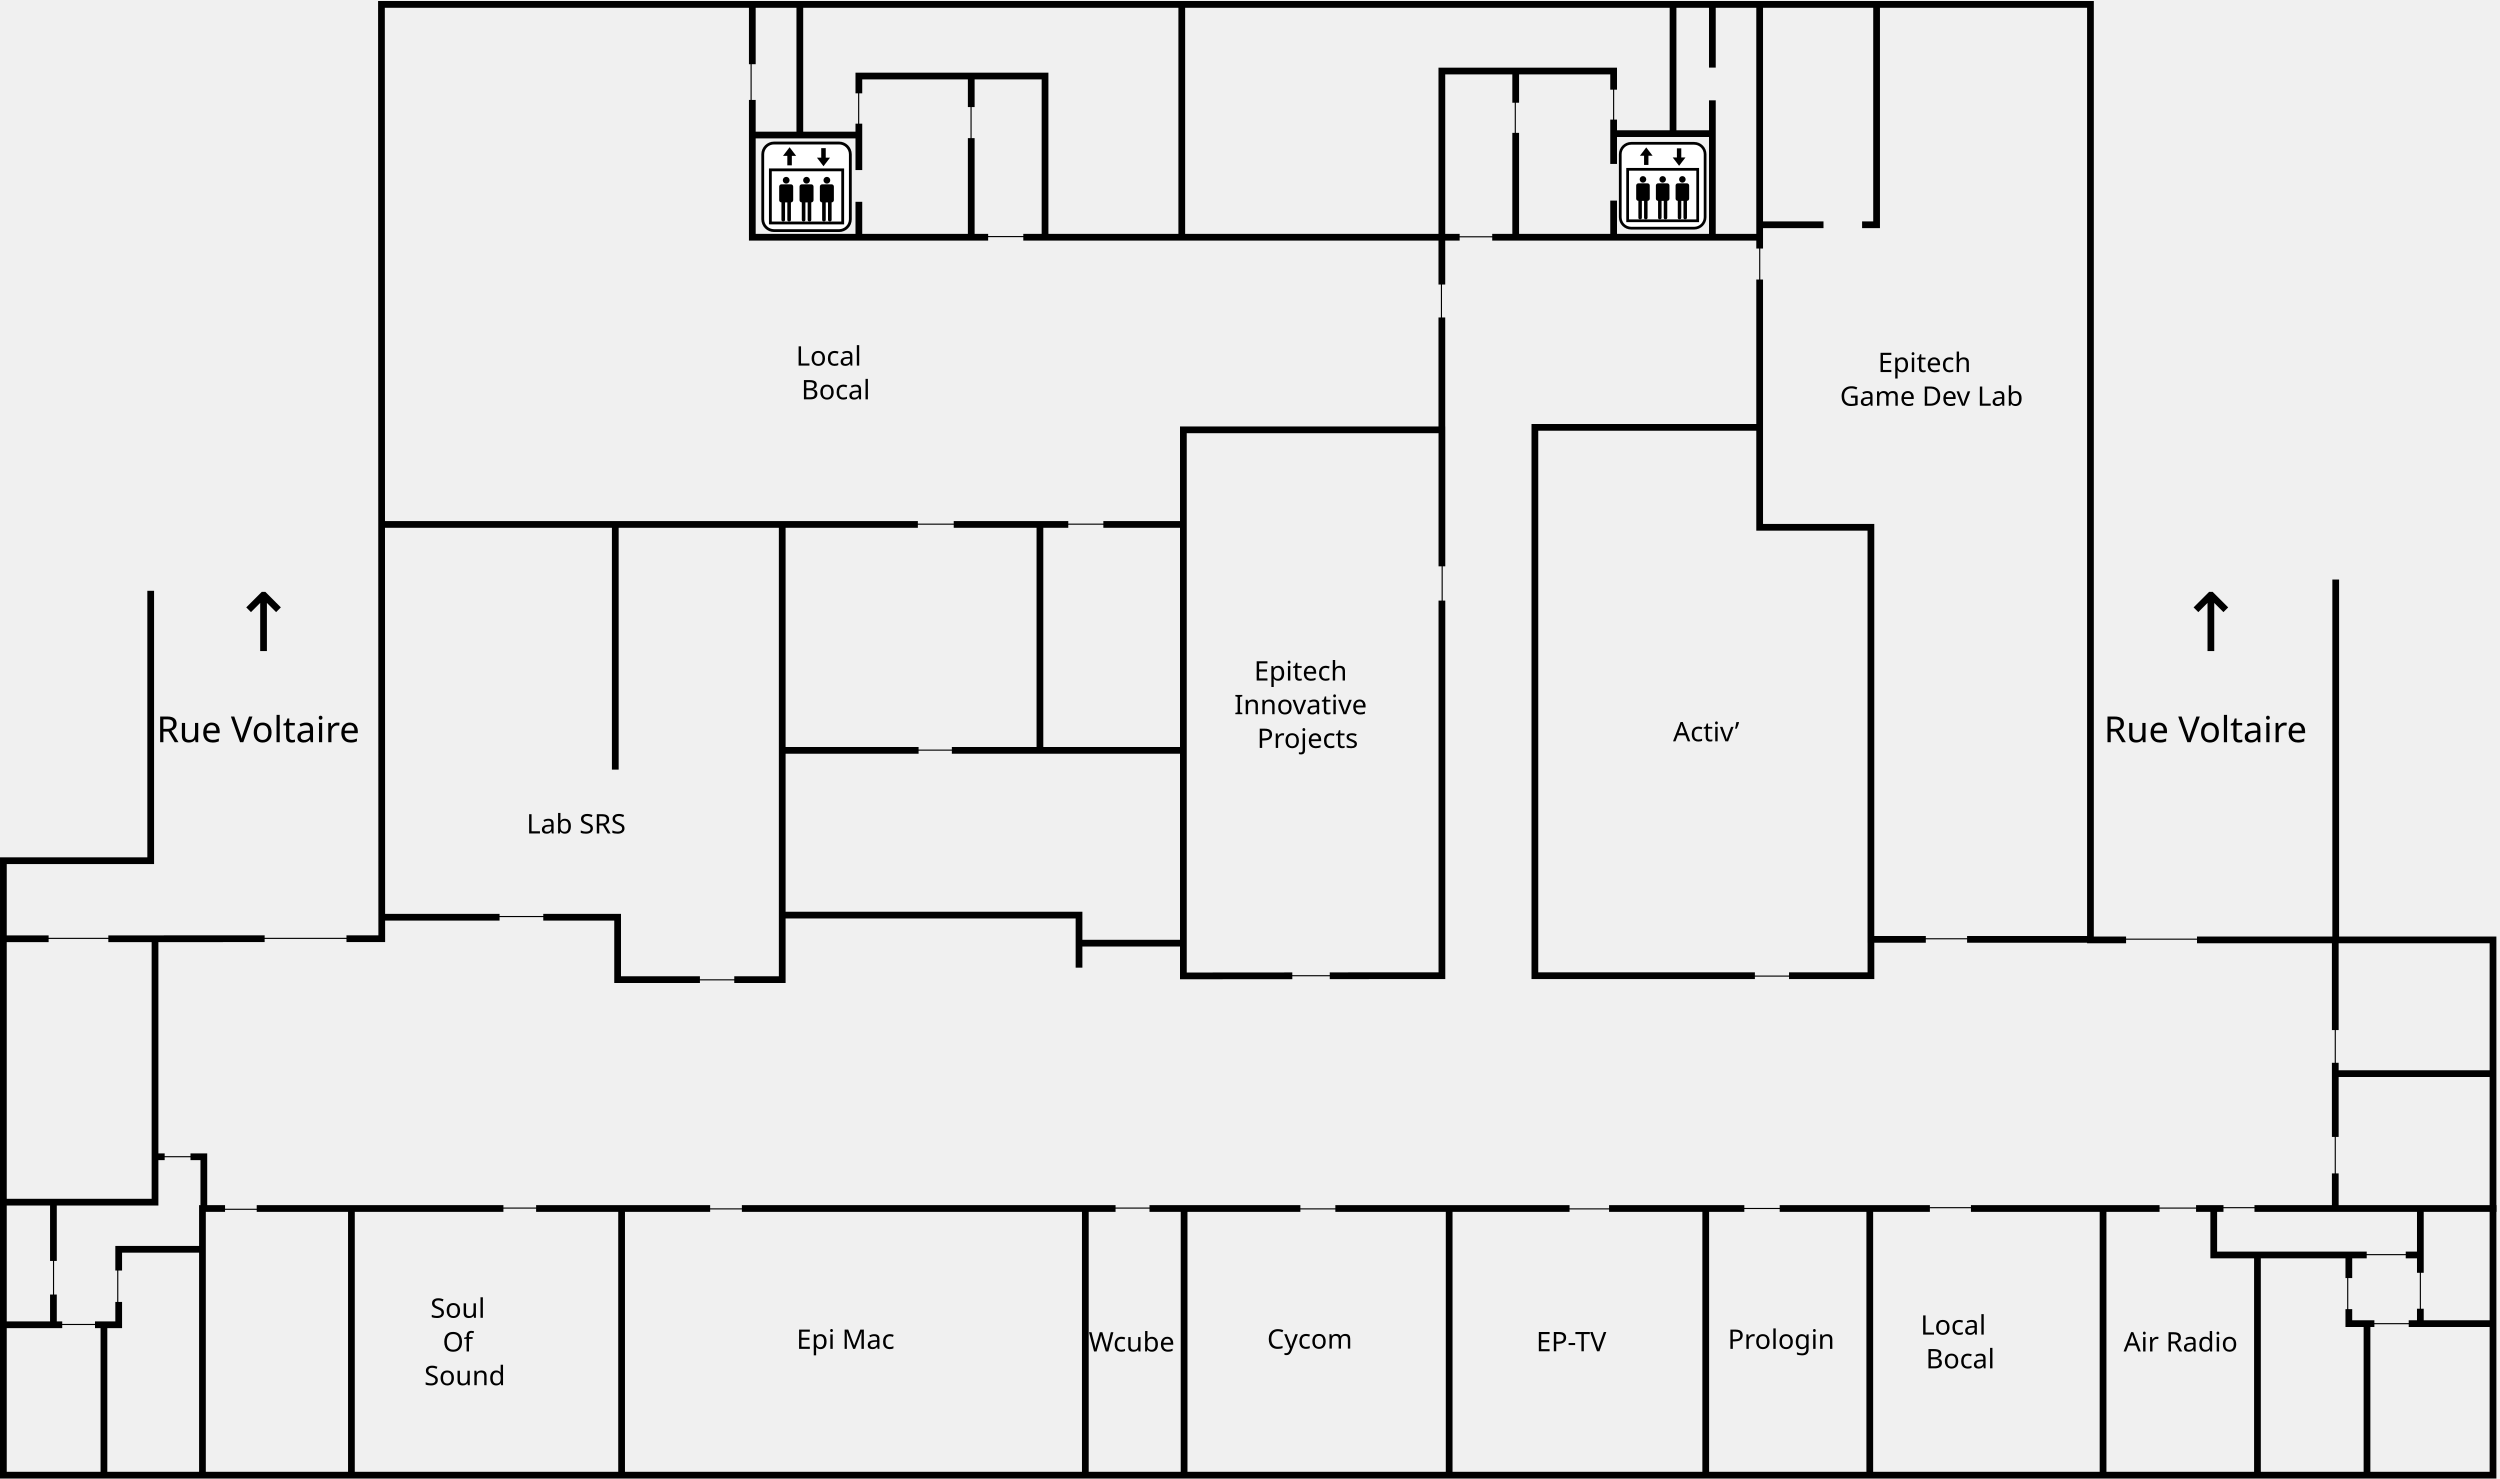
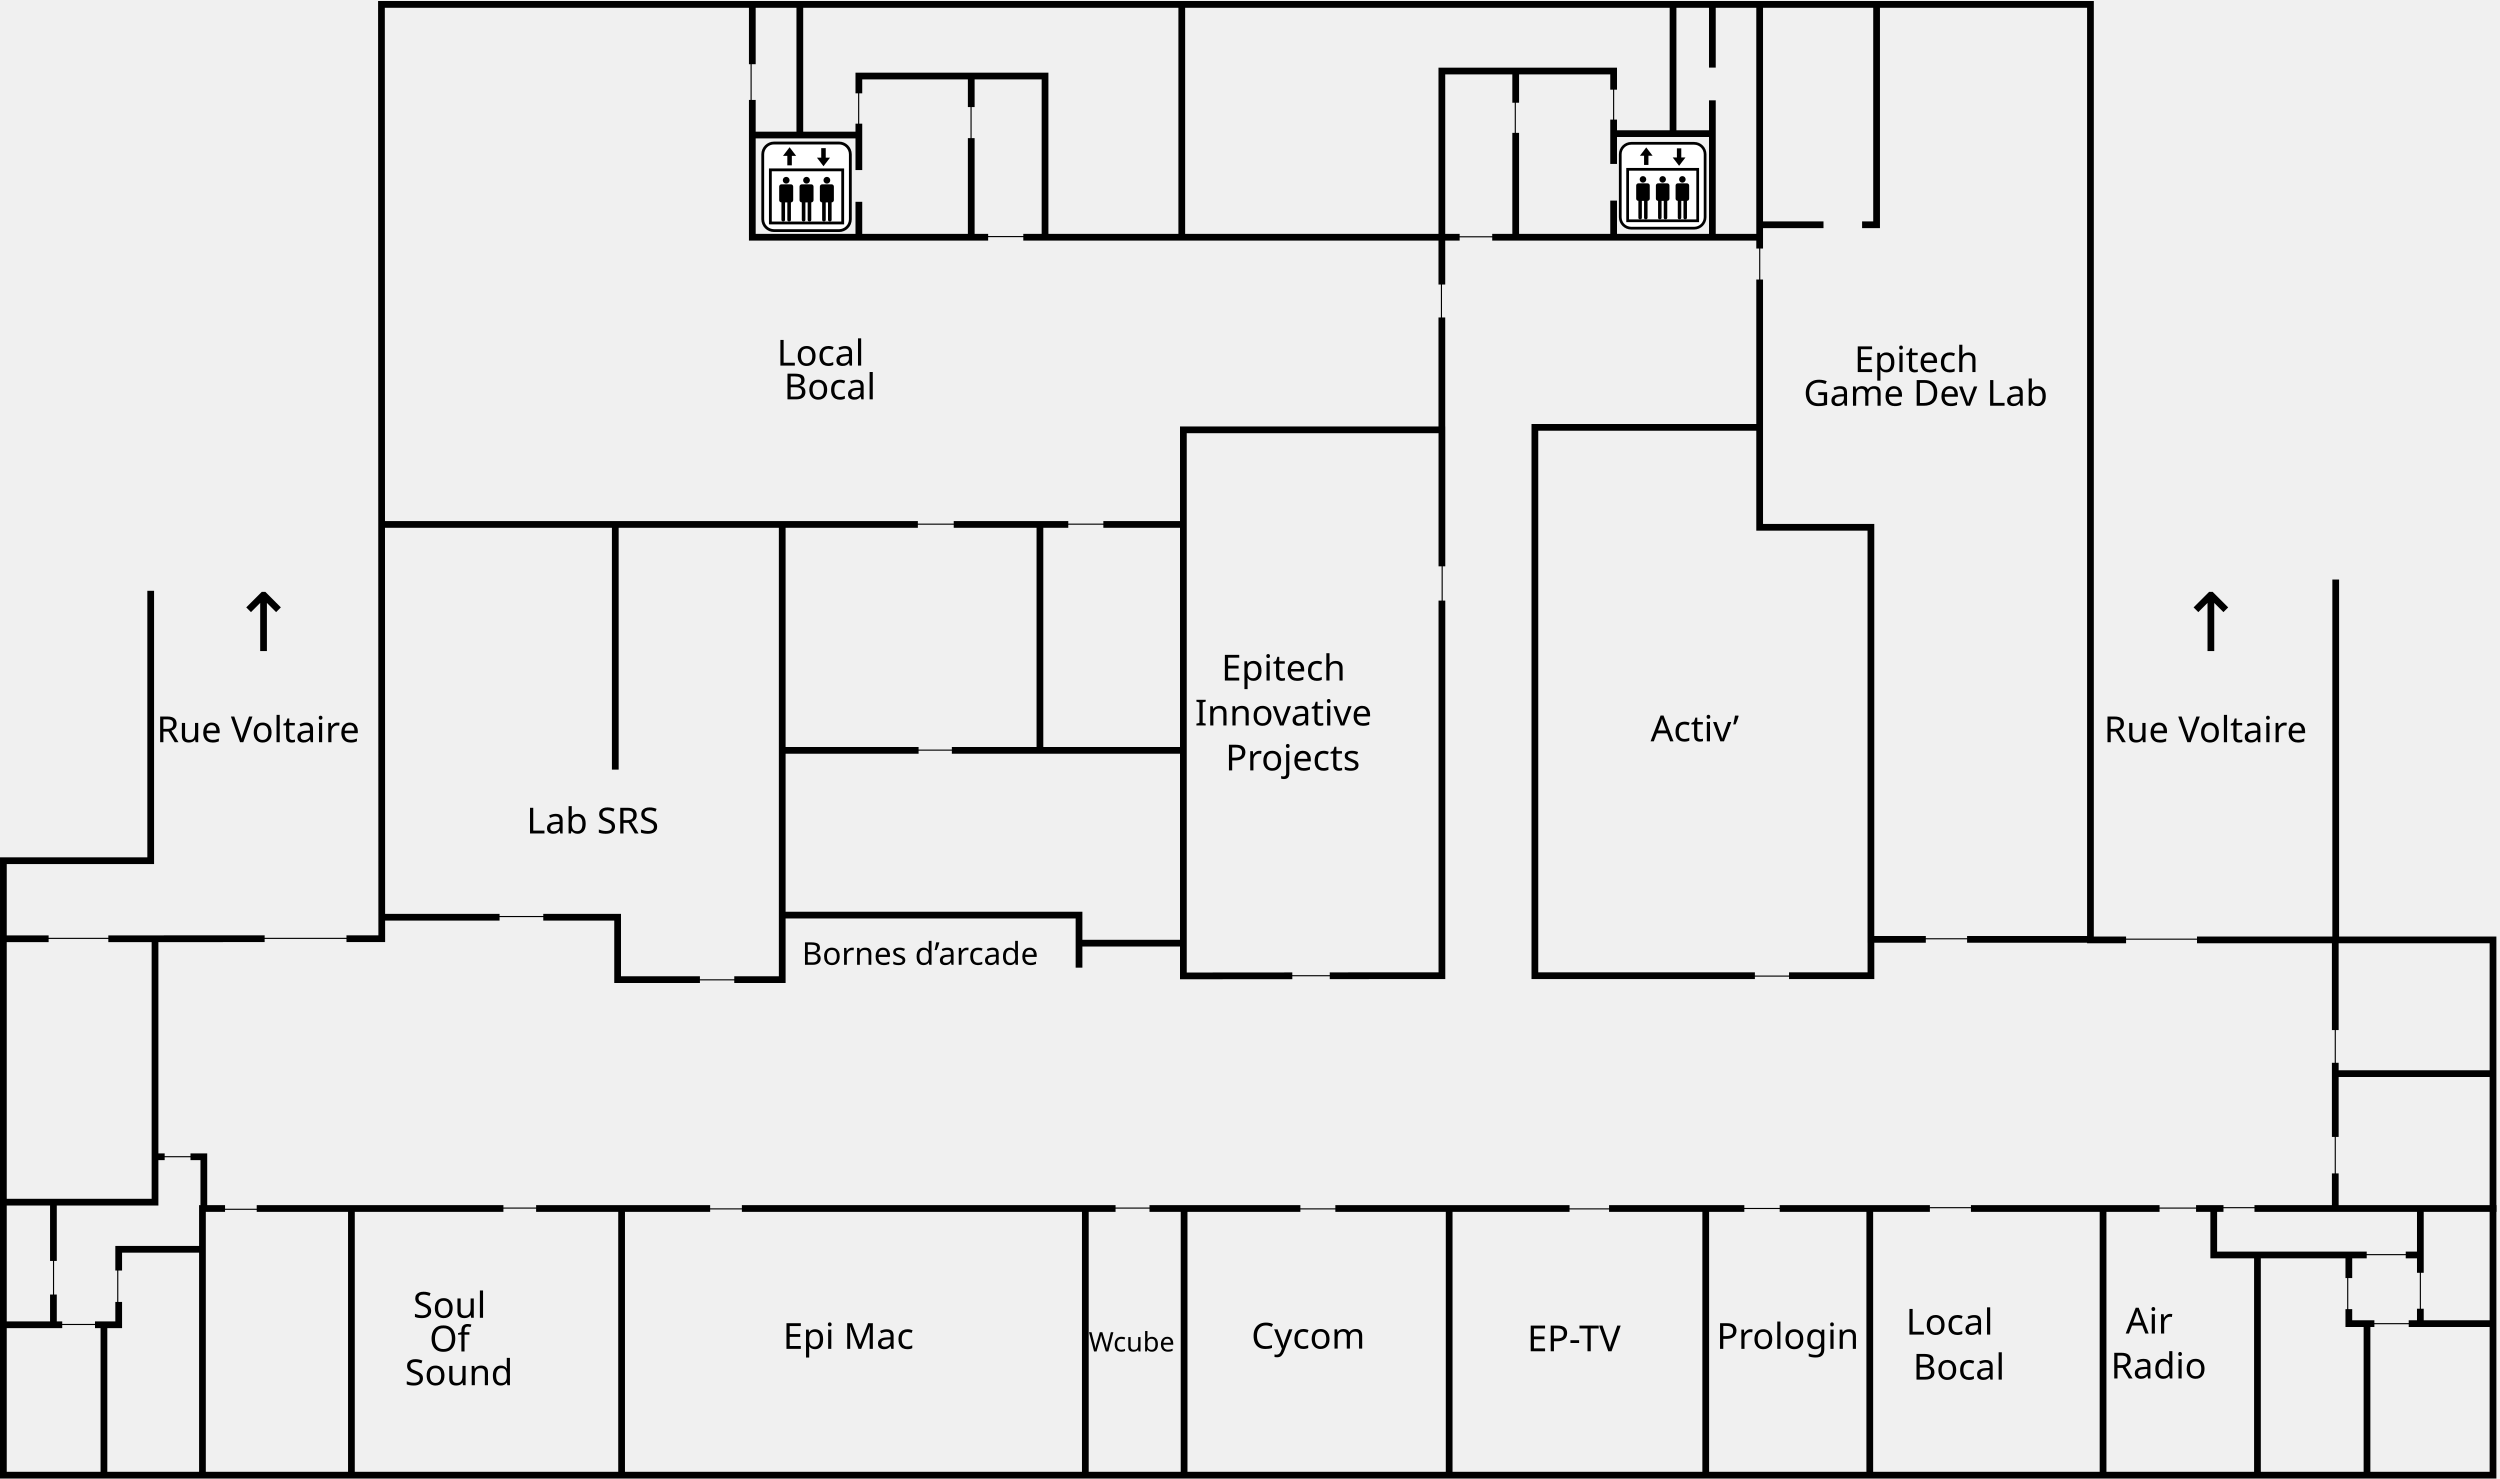
<svg xmlns="http://www.w3.org/2000/svg" xmlns:xlink="http://www.w3.org/1999/xlink" width="100%" height="100%" viewBox="0 0 2224.572 1315.662" id="svg2" version="1.1">
  <defs id="defs4" />
  <g id="layer1" transform="translate(637.2857,-269.8733)">
-     <text xml:space="preserve" style="font-size:24px;font-style:normal;font-weight:normal;line-height:125%;letter-spacing:0px;word-spacing:0px;fill:#000000;fill-opacity:1;stroke:none;font-family:Sans" x="1252.339" y="1472.464" id="text3913">
-       <tspan id="tspan3915" x="1252.339" y="1472.464">Air Radio</tspan>
+     <text xml:space="preserve" style="font-size:32px;font-style:normal;font-weight:normal;text-align:center;line-height:125%;letter-spacing:0px;word-spacing:0px;text-anchor:middle;fill:#000000;fill-opacity:1;stroke:none;font-family:Sans" x="1304.315" y="1456.464" id="text3913">
+       <tspan id="tspan3915" x="1304.315" y="1456.464">Air</tspan>
+       <tspan x="1304.315" y="1496.464" id="tspan3635">Radio</tspan>
    </text>
-     <text xml:space="preserve" style="font-size:24px;font-style:normal;font-weight:normal;line-height:125%;letter-spacing:0px;word-spacing:0px;fill:#000000;fill-opacity:1;stroke:none;font-family:Sans" x="1122.635" y="1457.464" id="text3917">
-       <tspan id="tspan3919" x="1122.635" y="1457.464" style="text-align:center;text-anchor:middle">Local</tspan>
-       <tspan x="1122.635" y="1487.464" id="tspan4008" style="text-align:center;text-anchor:middle">Bocal</tspan>
+     <text xml:space="preserve" style="font-size:32px;font-style:normal;font-weight:normal;line-height:125%;letter-spacing:0px;word-spacing:0px;fill:#000000;fill-opacity:1;stroke:none;font-family:Sans" x="1126.635" y="1457.464" id="text3917">
+       <tspan id="tspan3919" x="1126.635" y="1457.464" style="font-size:32px;text-align:center;text-anchor:middle">Local</tspan>
+       <tspan x="1126.635" y="1497.464" id="tspan4008" style="font-size:32px;text-align:center;text-anchor:middle">Bocal</tspan>
    </text>
-     <text xml:space="preserve" style="font-size:24px;font-style:normal;font-weight:normal;line-height:125%;letter-spacing:0px;word-spacing:0px;fill:#000000;fill-opacity:1;stroke:none;font-family:Sans" x="900.154" y="1470.138" id="text3921">
-       <tspan id="tspan3923" x="900.154" y="1470.138">Prologin</tspan>
+     <text xml:space="preserve" style="font-size:32px;font-style:normal;font-weight:normal;line-height:125%;letter-spacing:0px;word-spacing:0px;fill:#000000;fill-opacity:1;stroke:none;font-family:Sans" x="890.154" y="1470.138" id="text3921">
+       <tspan id="tspan3923" x="890.154" y="1470.138">Prologin</tspan>
    </text>
-     <text xml:space="preserve" style="font-size:24px;font-style:normal;font-weight:normal;line-height:125%;letter-spacing:0px;word-spacing:0px;fill:#000000;fill-opacity:1;stroke:none;font-family:Sans" x="729.681" y="1472.265" id="text3925">
-       <tspan id="tspan3927" x="729.681" y="1472.265">EP-TV</tspan>
+     <text xml:space="preserve" style="font-size:32px;font-style:normal;font-weight:normal;line-height:125%;letter-spacing:0px;word-spacing:0px;fill:#000000;fill-opacity:1;stroke:none;font-family:Sans" x="721.681" y="1472.265" id="text3925">
+       <tspan id="tspan3927" x="721.681" y="1472.265">EP-TV</tspan>
    </text>
    <text xml:space="preserve" style="font-size:24px;font-style:normal;font-weight:normal;line-height:125%;letter-spacing:0px;word-spacing:0px;fill:#000000;fill-opacity:1;stroke:none;font-family:Sans" x="331.429" y="1472.464" id="text3929">
      <tspan id="tspan3931" x="331.429" y="1472.464">Wcube</tspan>
    </text>
-     <text xml:space="preserve" style="font-size:24px;font-style:normal;font-weight:normal;line-height:125%;letter-spacing:0px;word-spacing:0px;fill:#000000;fill-opacity:1;stroke:none;font-family:Sans" x="71.429" y="1470.138" id="text3933">
-       <tspan id="tspan3935" x="71.429" y="1470.138">Epi Mac</tspan>
+     <text xml:space="preserve" style="font-size:32px;font-style:normal;font-weight:normal;line-height:125%;letter-spacing:0px;word-spacing:0px;fill:#000000;fill-opacity:1;stroke:none;font-family:Sans" x="59.429" y="1470.138" id="text3933">
+       <tspan id="tspan3935" x="59.429" y="1470.138">Epi Mac</tspan>
    </text>
-     <text xml:space="preserve" style="font-size:24px;font-style:normal;font-weight:normal;line-height:125%;letter-spacing:0px;word-spacing:0px;fill:#000000;fill-opacity:1;stroke:none;font-family:Sans" x="-208.091" y="1442.464" id="text3937">
-       <tspan id="tspan3939" x="-208.091" y="1442.464" style="text-align:center;text-anchor:middle">Soul</tspan>
-       <tspan x="-208.091" y="1472.464" id="tspan3969" style="text-align:center;text-anchor:middle">Of</tspan>
-       <tspan x="-208.091" y="1502.464" id="tspan3971" style="text-align:center;text-anchor:middle">Sound</tspan>
+     <text xml:space="preserve" style="font-size:32px;font-style:normal;font-weight:normal;line-height:125%;letter-spacing:0px;word-spacing:0px;fill:#000000;fill-opacity:1;stroke:none;font-family:Sans" x="-208.091" y="1442.464" id="text3937">
+       <tspan id="tspan3939" x="-208.091" y="1442.464" style="text-align:center;text-anchor:middle;font-size:32px">Soul</tspan>
+       <tspan x="-208.091" y="1472.464" id="tspan3969" style="text-align:center;text-anchor:middle;font-size:32px">Of</tspan>
+       <tspan x="-208.091" y="1502.464" id="tspan3971" style="text-align:center;text-anchor:middle;font-size:32px">Sound</tspan>
    </text>
-     <text xml:space="preserve" style="font-size:24px;font-style:normal;font-weight:normal;line-height:125%;letter-spacing:0px;word-spacing:0px;fill:#000000;fill-opacity:1;stroke:none;font-family:Sans" x="-168.774" y="1011.501" id="text3941">
+     <text xml:space="preserve" style="font-size:32px;font-style:normal;font-weight:normal;line-height:125%;letter-spacing:0px;word-spacing:0px;fill:#000000;fill-opacity:1;stroke:none;font-family:Sans" x="-168.774" y="1011.501" id="text3941">
      <tspan id="tspan3943" x="-168.774" y="1011.501">Lab SRS</tspan>
    </text>
-     <text xml:space="preserve" style="font-size:24px;font-style:normal;font-weight:normal;line-height:125%;letter-spacing:0px;word-spacing:0px;fill:#000000;fill-opacity:1;stroke:none;font-family:Sans" x="121.991" y="595.219" id="text3953">
-       <tspan id="tspan3955" x="121.991" y="595.219" style="text-align:center;text-anchor:middle">Local</tspan>
-       <tspan x="121.991" y="625.219" id="tspan3957" style="text-align:center;text-anchor:middle">Bocal</tspan>
+     <text xml:space="preserve" style="font-size:32px;font-style:normal;font-weight:normal;line-height:125%;letter-spacing:0px;word-spacing:0px;fill:#000000;fill-opacity:1;stroke:none;font-family:Sans" x="121.991" y="595.219" id="text3953">
+       <tspan id="tspan3955" x="121.991" y="595.219" style="text-align:center;text-anchor:middle;font-size:32px">Local</tspan>
+       <tspan x="121.991" y="625.219" id="tspan3957" style="text-align:center;text-anchor:middle;font-size:32px">Bocal</tspan>
    </text>
-     <text xml:space="preserve" style="font-size:24px;font-style:normal;font-weight:normal;line-height:125%;letter-spacing:0px;word-spacing:0px;fill:#000000;fill-opacity:1;stroke:none;font-family:Sans" x="1097.032" y="600.934" id="text3959">
-       <tspan x="1097.032" y="600.934" id="tspan3963" style="text-align:center;text-anchor:middle">Epitech</tspan>
-       <tspan x="1097.032" y="630.934" id="tspan3967" style="text-align:center;text-anchor:middle">Game Dev Lab</tspan>
+     <text xml:space="preserve" style="font-size:32px;font-style:normal;font-weight:normal;line-height:125%;letter-spacing:0px;word-spacing:0px;fill:#000000;fill-opacity:1;stroke:none;font-family:Sans" x="1097.032" y="600.934" id="text3959">
+       <tspan x="1097.032" y="600.934" id="tspan3963" style="text-align:center;text-anchor:middle;font-size:32px">Epitech</tspan>
+       <tspan x="1097.032" y="630.934" id="tspan3967" style="text-align:center;text-anchor:middle;font-size:32px">Game Dev Lab</tspan>
    </text>
-     <text xml:space="preserve" style="font-size:24px;font-style:normal;font-weight:normal;line-height:125%;letter-spacing:0px;word-spacing:0px;fill:#000000;fill-opacity:1;stroke:none;font-family:Sans" x="490.226" y="1469.927" id="text3973">
-       <tspan id="tspan3975" x="490.226" y="1469.927">Cycom</tspan>
+     <text xml:space="preserve" style="font-size:32px;font-style:normal;font-weight:normal;line-height:125%;letter-spacing:0px;word-spacing:0px;fill:#000000;fill-opacity:1;stroke:none;font-family:Sans" x="476.226" y="1469.927" id="text3973">
+       <tspan id="tspan3975" x="476.226" y="1469.927">Cycom</tspan>
    </text>
-     <text xml:space="preserve" style="font-size:24px;font-style:normal;font-weight:normal;line-height:125%;letter-spacing:0px;word-spacing:0px;fill:#000000;fill-opacity:1;stroke:none;font-family:Sans" x="851.429" y="929.505" id="text3977">
-       <tspan id="tspan3979" x="851.429" y="929.505">Activ’</tspan>
+     <text xml:space="preserve" style="font-size:32px;font-style:normal;font-weight:normal;line-height:125%;letter-spacing:0px;word-spacing:0px;fill:#000000;fill-opacity:1;stroke:none;font-family:Sans" x="831.429" y="929.505" id="text3977">
+       <tspan id="tspan3979" x="831.429" y="929.505">Activ’</tspan>
    </text>
-     <text xml:space="preserve" style="font-size:24px;font-style:normal;font-weight:normal;line-height:125%;letter-spacing:0px;word-spacing:0px;fill:#000000;fill-opacity:1;stroke:none;font-family:Sans" x="541.883" y="875.415" id="text3945-3">
-       <tspan id="tspan3947-9" x="541.883" y="875.415" style="text-align:center;text-anchor:middle">Epitech</tspan>
-       <tspan x="541.883" y="905.415" id="tspan3949-4" style="text-align:center;text-anchor:middle">Innovative</tspan>
-       <tspan x="541.883" y="935.415" id="tspan3951-7" style="text-align:center;text-anchor:middle">Projects</tspan>
+     <text xml:space="preserve" style="font-size:32px;font-style:normal;font-weight:normal;line-height:125%;letter-spacing:0px;word-spacing:0px;fill:#000000;fill-opacity:1;stroke:none;font-family:Sans" x="533.883" y="875.415" id="text3945-3">
+       <tspan id="tspan3947-9" x="533.883" y="875.415" style="font-size:32px;text-align:center;text-anchor:middle">Epitech</tspan>
+       <tspan x="533.883" y="915.415" id="tspan3949-4" style="font-size:32px;text-align:center;text-anchor:middle">Innovative</tspan>
+       <tspan x="533.883" y="955.415" id="tspan3951-7" style="font-size:32px;text-align:center;text-anchor:middle">Projects</tspan>
    </text>
    <path id="path3877" style="fill:none;stroke:#000000;stroke-width:1px;stroke-linecap:butt;stroke-linejoin:miter;stroke-opacity:1" d="m 645.993,771.287 0,35.355 M 239.821,480.398 l 35,0 m -48.036,-116.786 0,31.071 m -100,-43.036 0,30 m -95.714,-57.143 0,37.143 m -434.643,743.214 76.071,0 m -269.286,0 58.571,0 m 99.643,241.071 34.643,0 m -88.929,-46.786 27.5,0 m -67.143,98.929 0,32.5 m -52.143,17.857 33.929,0 m -38.929,-59.286 0,35 m 572.218,-282.387 35.86,0 m -213.647,-56.316 44.699,0 m 141.584,260.132 33.929,0 m -219.286,-0.714 38.571,0 m 334.286,-407.5 35.179,0 m -36.071,-201.071 34.821,0 m 98.75,0 36.071,0 m 163.563,401.808 35.987,0 m 375.272,0.335 36.071,0 m 115.357,-33.214 42.857,0 m 136.071,0.357 66.786,0 m 20.357,238.929 31.428,0 m -89.286,0.357 37.857,0 m -243.571,-0.357 41.786,0 m -206.429,0.714 37.857,0 m -192.143,0.357 39.286,0 m -280.357,0 42.5,0 m -206.429,-0.714 37.857,0 m 1050.714,-160 0,33.571 m 11.071,186.786 0,31.786 m 21.429,10.714 36.071,0 m 7.143,-48.214 0,36.429 m -50,-49.643 38.928,0 m -64.643,-107.143 0,36.429 m -795.357,-795 0,33.214 m 13.214,-73.214 35.357,0 m 17.143,-122.857 0,32.857 m 87.5,-43.214 0,30.714 m 130,110.357 0,31.429" />
    <g id="g4026" transform="matrix(0.2011347,0,0,0.2011347,40.16284,395.8686)">
      <rect ry="50" rx="50" y="6.3" x="6.3" height="387.5" width="387.5" id="rectBordo" style="fill:#ffffff;fill-opacity:1;fill-rule:evenodd;stroke:#000000;stroke-width:12.5;stroke-miterlimit:4;stroke-opacity:1;stroke-dasharray:none" />
      <rect y="125" x="40" height="235" width="320" id="rectAscensore" style="fill:none;stroke:#000000;stroke-width:12.5;stroke-miterlimit:4;stroke-opacity:1;stroke-dasharray:none" />
      <g id="gUomini">
        <path id="pathUomo" d="m 200,156 c -8.3,0 -15,6.7 -15,15 0,8.3 6.7,15 15,15 8.3,0 15,-6.7 15,-15 0,-8.3 -6.7,-15 -15,-15 z m -20.7,33 c -5.7,0 -10.3,4.5 -10.3,10 l 0,60 c 0,5.5 4.3,10 10,10 l 0,77 c 0,4.4 3.6,8 8,8 4.4,0 8,-3.6 8,-8 l 0,-77 10,0 c 0,0 0,77 0,77 0,4.4 3.6,8 8,8 4.4,0 8,-3.6 8,-8 l 0,-77 c 5.7,0 10,-4.5 10,-10 l 0,-60 c 0,-5.5 -4.6,-10 -10.3,-10 l -41.4,0 z" style="fill:#000000;fill-opacity:1;fill-rule:evenodd;stroke:none" />
        <use x="-90" y="0" xlink:href="#pathUomo" id="useUomo2" width="400" height="400" />
        <use x="90" y="0" xlink:href="#pathUomo" id="useUomo3" width="400" height="400" />
      </g>
      <path id="pathFrecciaSu" d="m 96,63 29,-38 29,38 -19,0 0,42 -20,0 0,-42 -19,0 z" style="fill:#000000;fill-opacity:1;fill-rule:evenodd;stroke:none" />
      <use height="400" width="400" transform="scale(1,-1)" id="useFrecciaGiu" xlink:href="#pathFrecciaSu" y="-134" x="150" />
    </g>
    <g id="g4026-2" transform="matrix(0.1948212,0,0,0.1948212,803.2407,396.185)">
      <rect ry="50" rx="50" y="6.3" x="6.3" height="387.5" width="387.5" id="rectBordo-0" style="fill:#ffffff;fill-opacity:1;fill-rule:evenodd;stroke:#000000;stroke-width:12.5;stroke-miterlimit:4;stroke-opacity:1;stroke-dasharray:none" />
      <rect y="125" x="40" height="235" width="320" id="rectAscensore-5" style="fill:none;stroke:#000000;stroke-width:12.5;stroke-miterlimit:4;stroke-opacity:1;stroke-dasharray:none" />
      <g id="gUomini-0">
        <path id="pathUomo-2" d="m 200,156 c -8.3,0 -15,6.7 -15,15 0,8.3 6.7,15 15,15 8.3,0 15,-6.7 15,-15 0,-8.3 -6.7,-15 -15,-15 z m -20.7,33 c -5.7,0 -10.3,4.5 -10.3,10 l 0,60 c 0,5.5 4.3,10 10,10 l 0,77 c 0,4.4 3.6,8 8,8 4.4,0 8,-3.6 8,-8 l 0,-77 10,0 c 0,0 0,77 0,77 0,4.4 3.6,8 8,8 4.4,0 8,-3.6 8,-8 l 0,-77 c 5.7,0 10,-4.5 10,-10 l 0,-60 c 0,-5.5 -4.6,-10 -10.3,-10 l -41.4,0 z" style="fill:#000000;fill-opacity:1;fill-rule:evenodd;stroke:none" />
        <use x="-90" y="0" xlink:href="#pathUomo-2" id="useUomo2-6" width="400" height="400" />
        <use x="90" y="0" xlink:href="#pathUomo-2" id="useUomo3-1" width="400" height="400" />
      </g>
      <path id="pathFrecciaSu-0" d="m 96,63 29,-38 29,38 -19,0 0,42 -20,0 0,-42 -19,0 z" style="fill:#000000;fill-opacity:1;fill-rule:evenodd;stroke:none" />
      <use height="400" width="400" transform="scale(1,-1)" id="useFrecciaGiu-1" xlink:href="#pathFrecciaSu-0" y="-134" x="150" />
    </g>
    <g id="g4168" transform="translate(66.67007,13.49133)">
      <text transform="matrix(0,-1,1,0,0,0)" id="text4160" y="-446.872" x="-839.854" style="font-size:72px;font-style:normal;font-weight:normal;line-height:125%;letter-spacing:0px;word-spacing:0px;fill:#000000;fill-opacity:1;stroke:none;font-family:Sans" xml:space="preserve">
        <tspan y="-446.872" x="-839.854" id="tspan4162">→</tspan>
      </text>
      <text id="text4164" y="916.814" x="-564.555" style="font-size:32px;font-style:normal;font-weight:normal;line-height:125%;letter-spacing:0px;word-spacing:0px;fill:#000000;fill-opacity:1;stroke:none;font-family:Sans" xml:space="preserve">
        <tspan y="916.814" x="-564.555" id="tspan4166">Rue Voltaire</tspan>
      </text>
    </g>
    <g transform="translate(1799.462,13.49133)" id="g4168-5">
      <text transform="matrix(0,-1,1,0,0,0)" id="text4160-9" y="-446.872" x="-839.854" style="font-size:72px;font-style:normal;font-weight:normal;line-height:125%;letter-spacing:0px;word-spacing:0px;fill:#000000;fill-opacity:1;stroke:none;font-family:Sans" xml:space="preserve">
        <tspan y="-446.872" x="-839.854" id="tspan4162-8">→</tspan>
      </text>
      <text id="text4164-7" y="916.814" x="-564.555" style="font-size:32px;font-style:normal;font-weight:normal;line-height:125%;letter-spacing:0px;word-spacing:0px;fill:#000000;fill-opacity:1;stroke:none;font-family:Sans" xml:space="preserve">
        <tspan y="916.814" x="-564.555" id="tspan4166-8">Rue Voltaire</tspan>
      </text>
    </g>
    <path style="fill:none;stroke:#000000;stroke-width:6;stroke-linecap:butt;stroke-linejoin:miter;stroke-opacity:1;stroke-miterlimit:4;stroke-dasharray:none" d="m 547.503,466.123 0,218.698" id="path3166" transform="translate(-637.2857,269.8733)" />
    <path id="path4143" transform="translate(-637.2857,269.8733)" style="fill:none;stroke:#000000;stroke-width:6;stroke-linecap:butt;stroke-linejoin:miter;stroke-opacity:1;stroke-miterlimit:4;stroke-dasharray:none" d="m 2078.389,836.597 0,-320.935 M 3.003,835.334 l 0,-69.448 131.095,0 0,-240.164 m 791.259,-61.084 0,203.041 m 127.279,0 -205.644,0 m -29.608,0 -120.322,0 m 651.652,-604.476 0,28.214 m 0,26.786 0,92.143 m 140,-205.714 0,114.286 m -52.857,92.143 0,-32.589 m 0,-32.589 0,-39.464 m 0,-26.607 0,-16.607 -152.857,0 0,190 m 0,29.286 0,100.714 m 240.714,-264.286 -90,0 m 90,-115 0,56.25 m 0,29.107 0,121.071 m -812.005,-90.17 0,-114.652 m 53.033,114.652 -94.449,0 m 193.949,-52.528 0,27.646 m 0,27.646 0,88.149 m 65.66,-0.505 0,-142.937 -165.665,0 0,15.399 m 0,26.985 0,41.271 m 0,28.256 0,32.542 m 287.334,-208.183 0,207.143 m 515.232,0.03 -238.987,0 m -28.987,0 -388.272,0 m -31.279,0 -209.85,0 0,-122.158 m 0,-31.793 0,-53.222 m 290.714,835.357 95,0 m -358.572,-25 263.572,0 0,46.786 m -620.675,-44.889 105.056,0 m 38.891,0 66.165,0 0,55.558 73.236,0 m 30.557,0 42.679,0 0,-404.408 m -355.574,-0.664 476.261,0 m 31.922,0 101.922,0 m 31.208,0 71.208,0 0,-84.17 230.056,0 0,121.429 m 0,30.515 0,333.771 -99.798,0.045 m -33.318,0.045 -96.94,0.089 0,-401.429 m 513.298,-86.663 -200.515,0 0,487.904 195.765,0 m 30.383,0 72.883,0 0,-31.82 m 195.439,-0.505 -109.875,0 m -36.723,0 -48.866,0 0,-366.685 -98.995,0 0,-220.453 m 0,-27.596 0,-216.621 m 442.952,1112.178 0,193.949 m 97.48,-132.835 0,134.35 m 111.117,-134.35 -73.994,0 m -30.557,0 -22.729,0 0,-12.88 m 0,-27.653 0,-20.582 m 63.64,-41.921 0,57.831 m 0,31.946 0,14.774 m -183.848,-104.046 0,41.416 136.118,0 m 34.724,0 12.501,0 m -281.833,-41.921 0,237.891 m -207.586,-237.891 0,237.891 m -145.967,-237.386 0,235.365 m -228.294,-236.376 0,237.386 m -235.871,-236.376 0,235.365 m -87.883,-235.871 0,237.386 m -412.647,-237.386 0,237.891 m -240.416,-237.386 0,237.386 m 1908.872,-237.315 -215.473,0 m -27.584,0 -24.399,0 m -32.48,0 -167.84,0 m -36.52,0 -133.65,0 m -31.47,0 -120.363,0 m -35.16,0 -208.401,0 m -31.12,0 -134.253,0 m -30.207,0 -183.148,0 -32.227,0 -117.129,0 m -28.236,0 -154.863,0 m -29.099,0 -219.513,0 m -28.187,0 -20.106,0 0,236.429 m 1774.819,-475.4 263.39,0 0,476.287 -2215.352,0 0,-477.315 40.266,-0.011 m 53.123,-0.011 139.104,-0.022 m 72.81,-0.022 31.394,-0.022 -0.268,-831.34 1520.714,0 0,832.457 31.695,0 M 1669.839,3 l 0,196.98 -12.902,0 m -34.33,0 -55.803,0 M 92.486,1178.818 l 0,132.835 m -44.952,-241.931 0,52.275 m 0,29.926 0,27.4 m 132.33,-67.68 -74.246,0 0,18.94 m 0,27.905 0,20.329 -21.087,0 m -29.168,0 -52.275,0 m 135.865,-149.502 7.576,0 m 22.981,0 11.869,0 0,45.962 m -43.437,-240.416 0,234.86 -133.34,0 m 2074.826,-114.374 140,0 M 2078,836.776 l 0,79.822 m 0,29.107 0,65.982 m 0,32.411 0,31.964" />
+     <text xml:space="preserve" style="font-size:28px;font-style:normal;font-weight:normal;line-height:125%;letter-spacing:0px;word-spacing:0px;fill:#000000;fill-opacity:1;stroke:none;font-family:Sans" x="76.286" y="1128.392" id="text3637">
+       <tspan id="tspan3639" x="76.286" y="1128.392">Bornes d’arcade</tspan>
+     </text>
  </g>
</svg>
